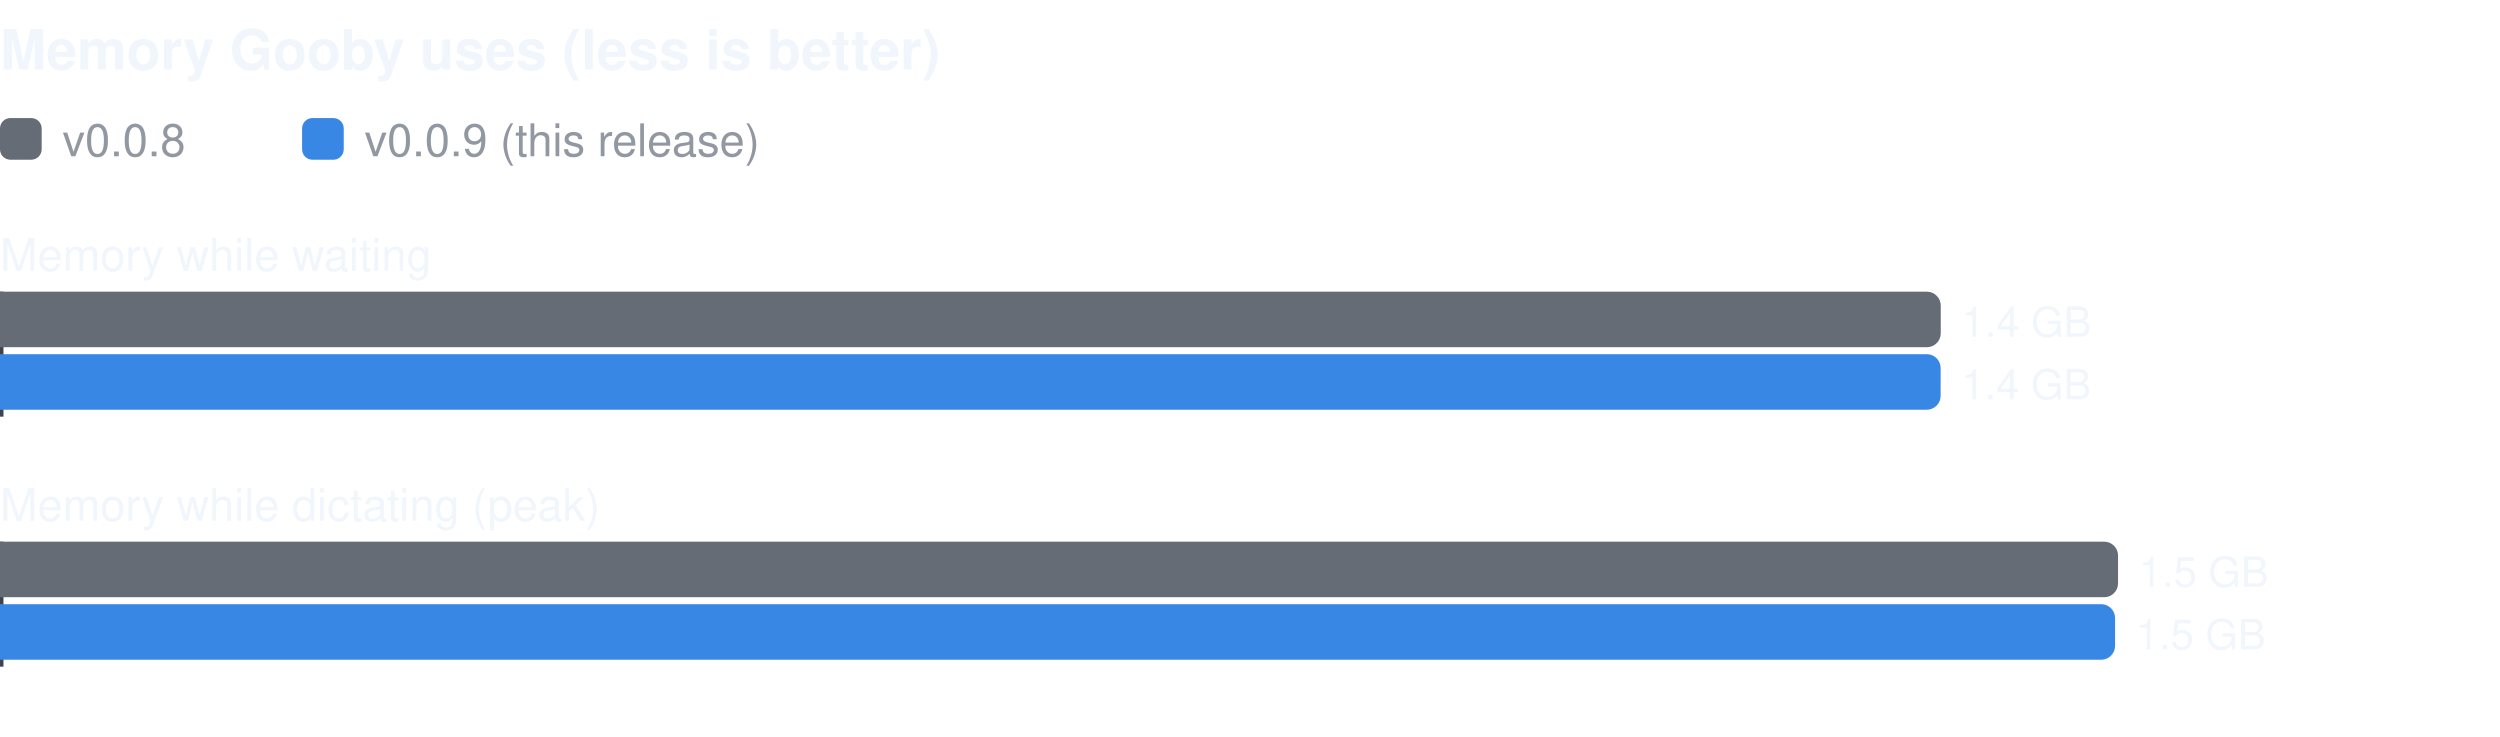
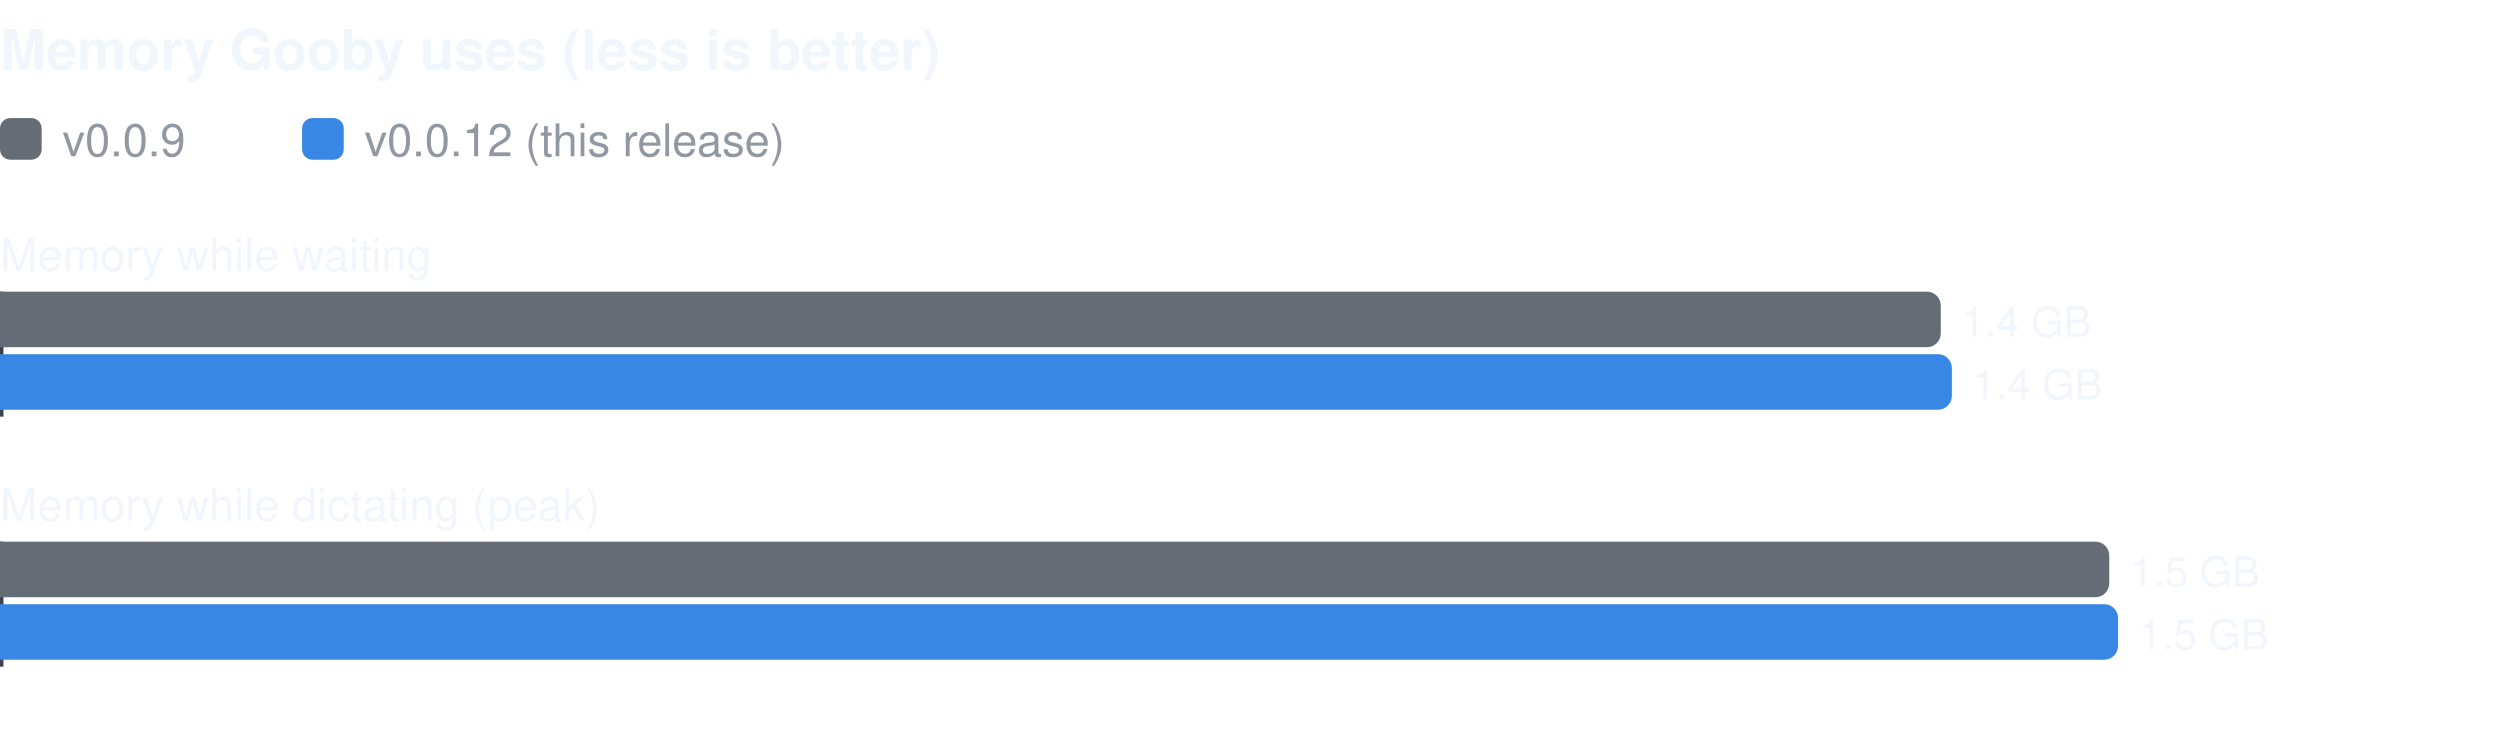
<svg xmlns="http://www.w3.org/2000/svg" width="720" height="212" viewBox="0 0 720 212" role="img" aria-label="Memory Gooby uses (less is better)" font-family="-apple-system, BlinkMacSystemFont, 'Segoe UI', Helvetica, Arial, sans-serif">
  <text x="0" y="20" font-size="16" font-weight="600" fill="#f0f6fc">Memory Gooby uses (less is better)</text>
  <rect x="0" y="34" width="12" height="12" rx="3" fill="#656c76" />
-   <text x="18" y="45" font-size="13" fill="#9198a1">v0.0.8</text>
+   <text x="18" y="45" font-size="13" fill="#9198a1">v0.0.9</text>
  <rect x="87" y="34" width="12" height="12" rx="3" fill="#3987e5" />
-   <text x="105" y="45" font-size="13" fill="#9198a1">v0.0.9 (this release)</text>
+   <text x="105" y="45" font-size="13" fill="#9198a1">v0.0.12 (this release)</text>
  <text x="0" y="78" font-size="13" fill="#f0f6fc">Memory while waiting</text>
  <line x1="0.5" y1="84" x2="0.5" y2="120" stroke="#3d444d" />
-   <path d="M0 84H554.933A4 4 0 0 1 558.933 88V96A4 4 0 0 1 554.933 100H0Z" fill="#656c76" />
-   <text x="564.933" y="97" font-size="12" fill="#f0f6fc">1.4 GB</text>
-   <path d="M0 102H554.907A4 4 0 0 1 558.907 106V114A4 4 0 0 1 554.907 118H0Z" fill="#3987e5" />
-   <text x="564.907" y="115" font-size="12" fill="#f0f6fc">1.4 GB</text>
+   <path d="M0 84H554.943A4 4 0 0 1 558.943 88V96A4 4 0 0 1 554.943 100H0Z" fill="#656c76" />
+   <text x="564.943" y="97" font-size="12" fill="#f0f6fc">1.4 GB</text>
+   <path d="M0 102H558.139A4 4 0 0 1 562.139 106V114A4 4 0 0 1 558.139 118H0Z" fill="#3987e5" />
+   <text x="568.139" y="115" font-size="12" fill="#f0f6fc">1.4 GB</text>
  <text x="0" y="150" font-size="13" fill="#f0f6fc">Memory while dictating (peak)</text>
  <line x1="0.5" y1="156" x2="0.5" y2="192" stroke="#3d444d" />
-   <path d="M0 156H606A4 4 0 0 1 610 160V168A4 4 0 0 1 606 172H0Z" fill="#656c76" />
-   <text x="616" y="169" font-size="12" fill="#f0f6fc">1.5 GB</text>
-   <path d="M0 174H605.147A4 4 0 0 1 609.147 178V186A4 4 0 0 1 605.147 190H0Z" fill="#3987e5" />
-   <text x="615.147" y="187" font-size="12" fill="#f0f6fc">1.5 GB</text>
+   <path d="M0 156H603.471A4 4 0 0 1 607.471 160V168A4 4 0 0 1 603.471 172H0Z" fill="#656c76" />
+   <text x="613.471" y="169" font-size="12" fill="#f0f6fc">1.5 GB</text>
+   <path d="M0 174H606A4 4 0 0 1 610 178V186A4 4 0 0 1 606 190H0Z" fill="#3987e5" />
+   <text x="616" y="187" font-size="12" fill="#f0f6fc">1.5 GB</text>
</svg>
